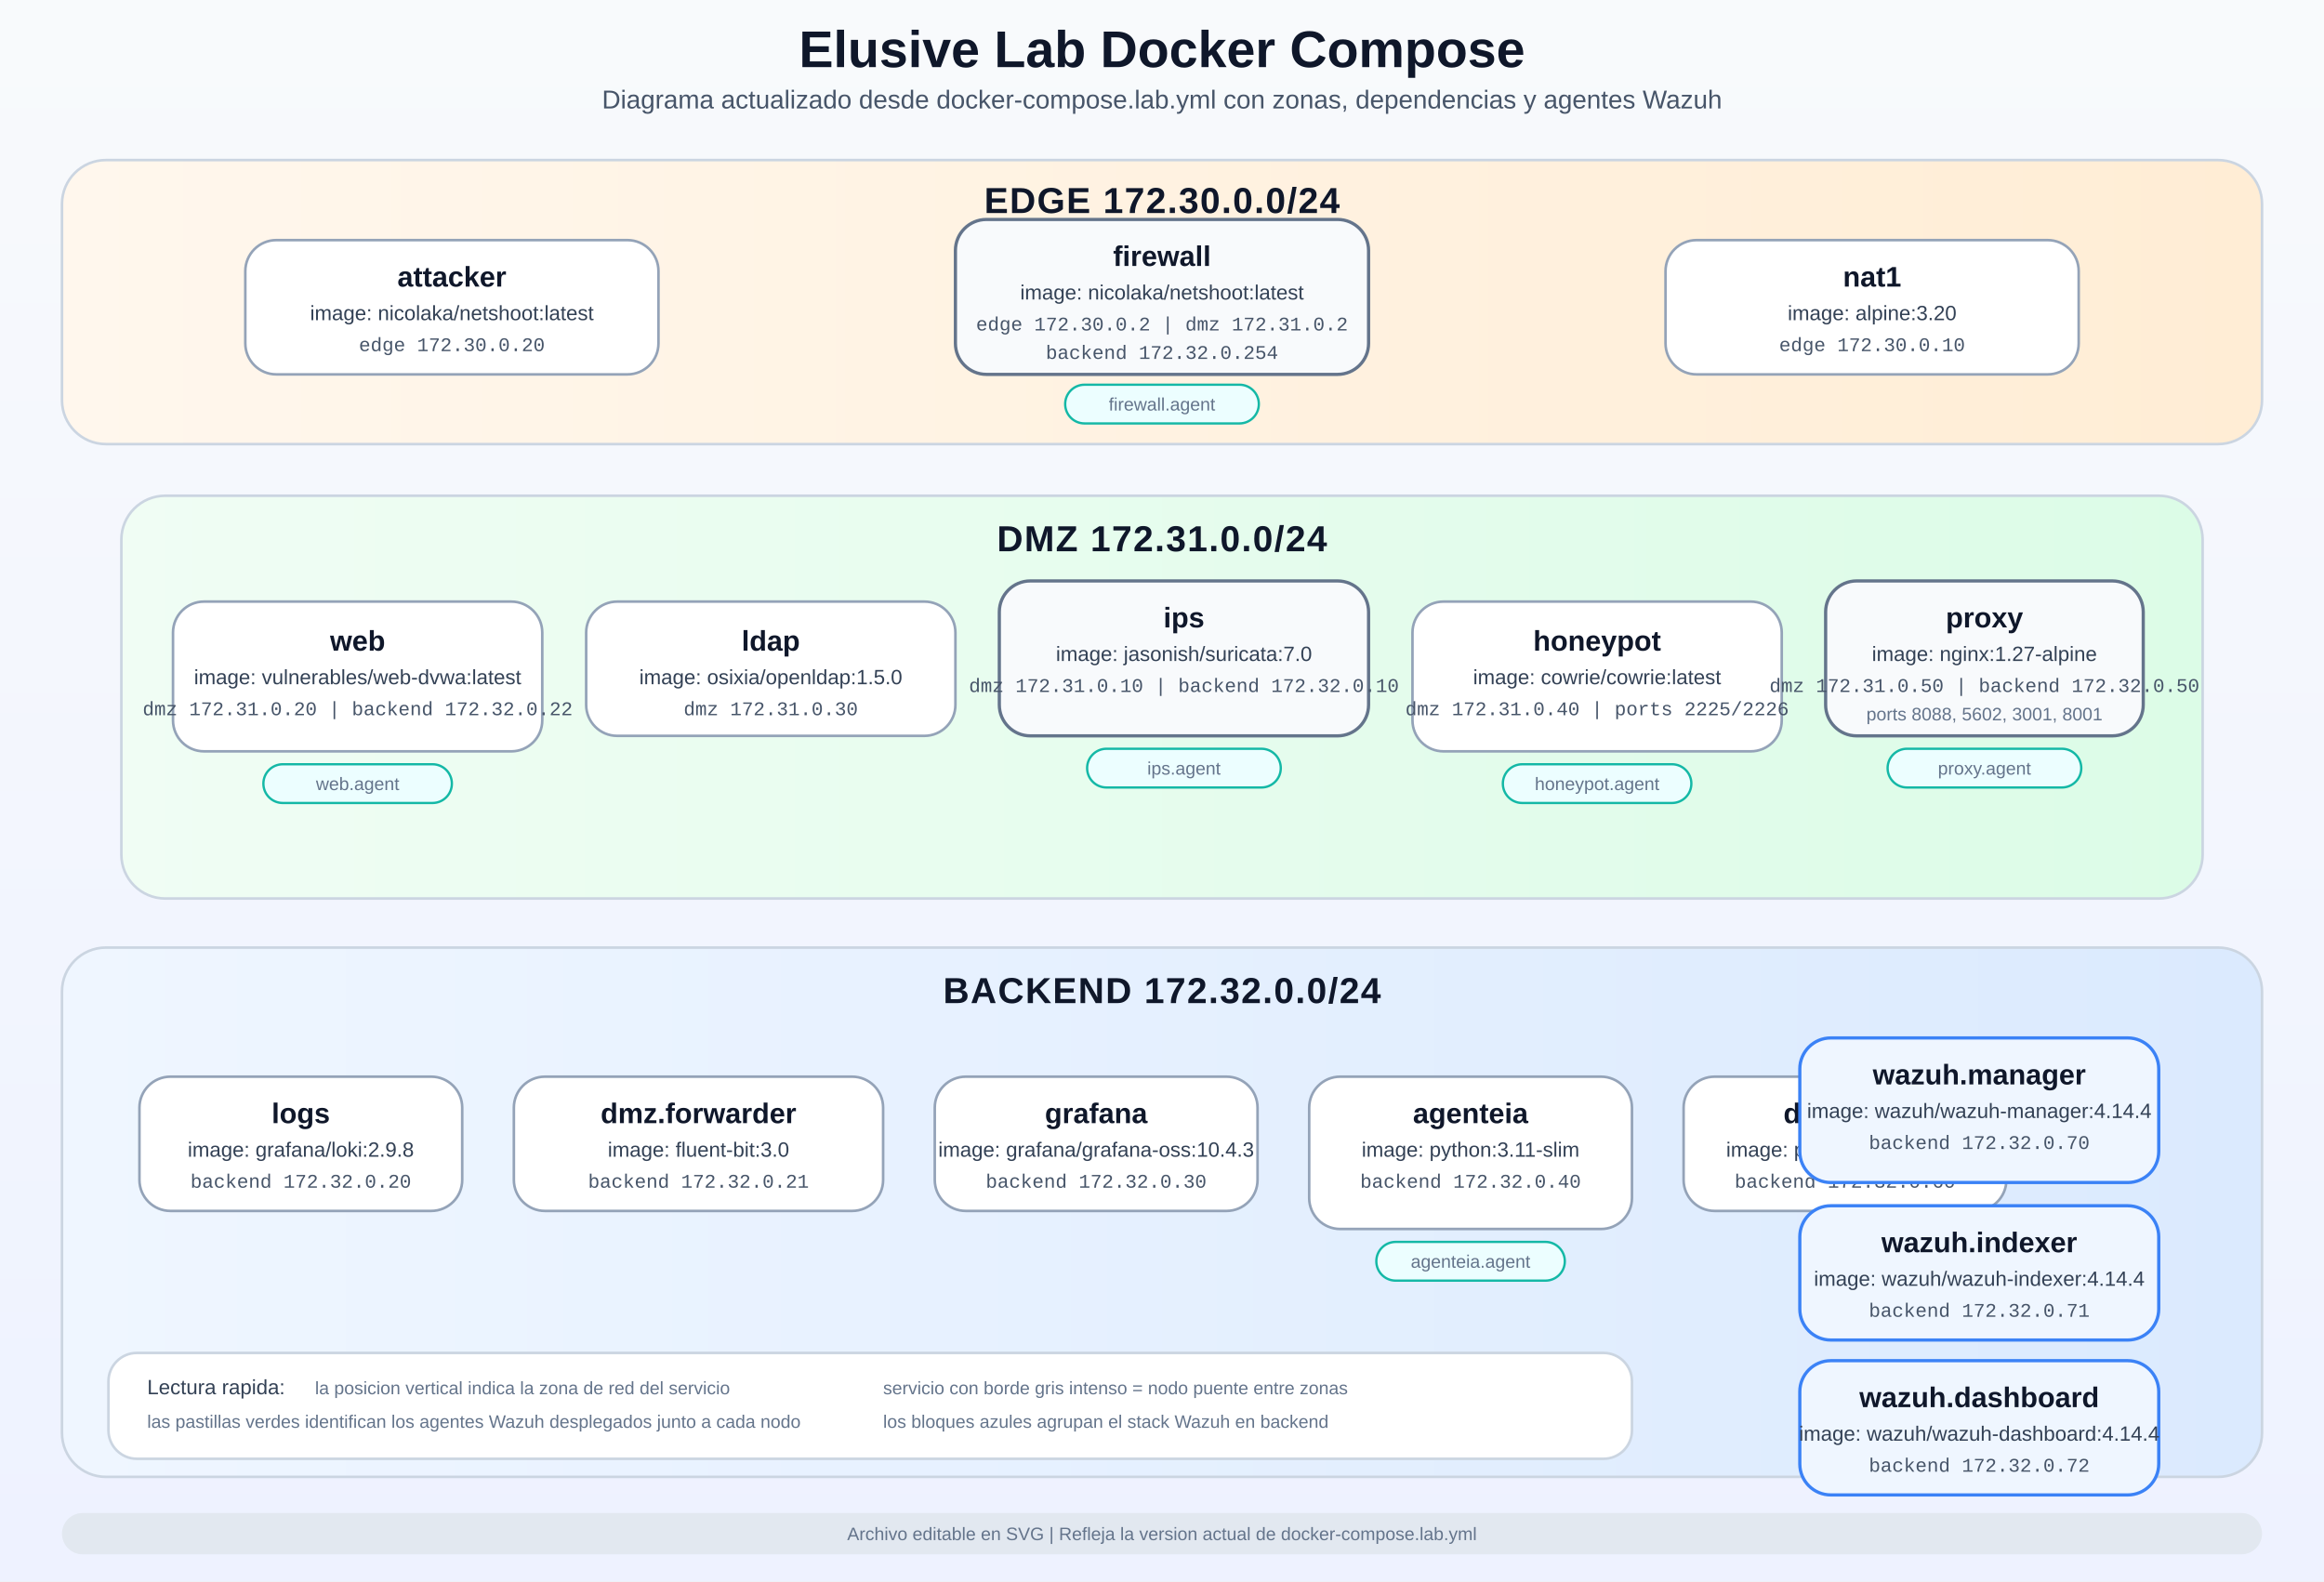
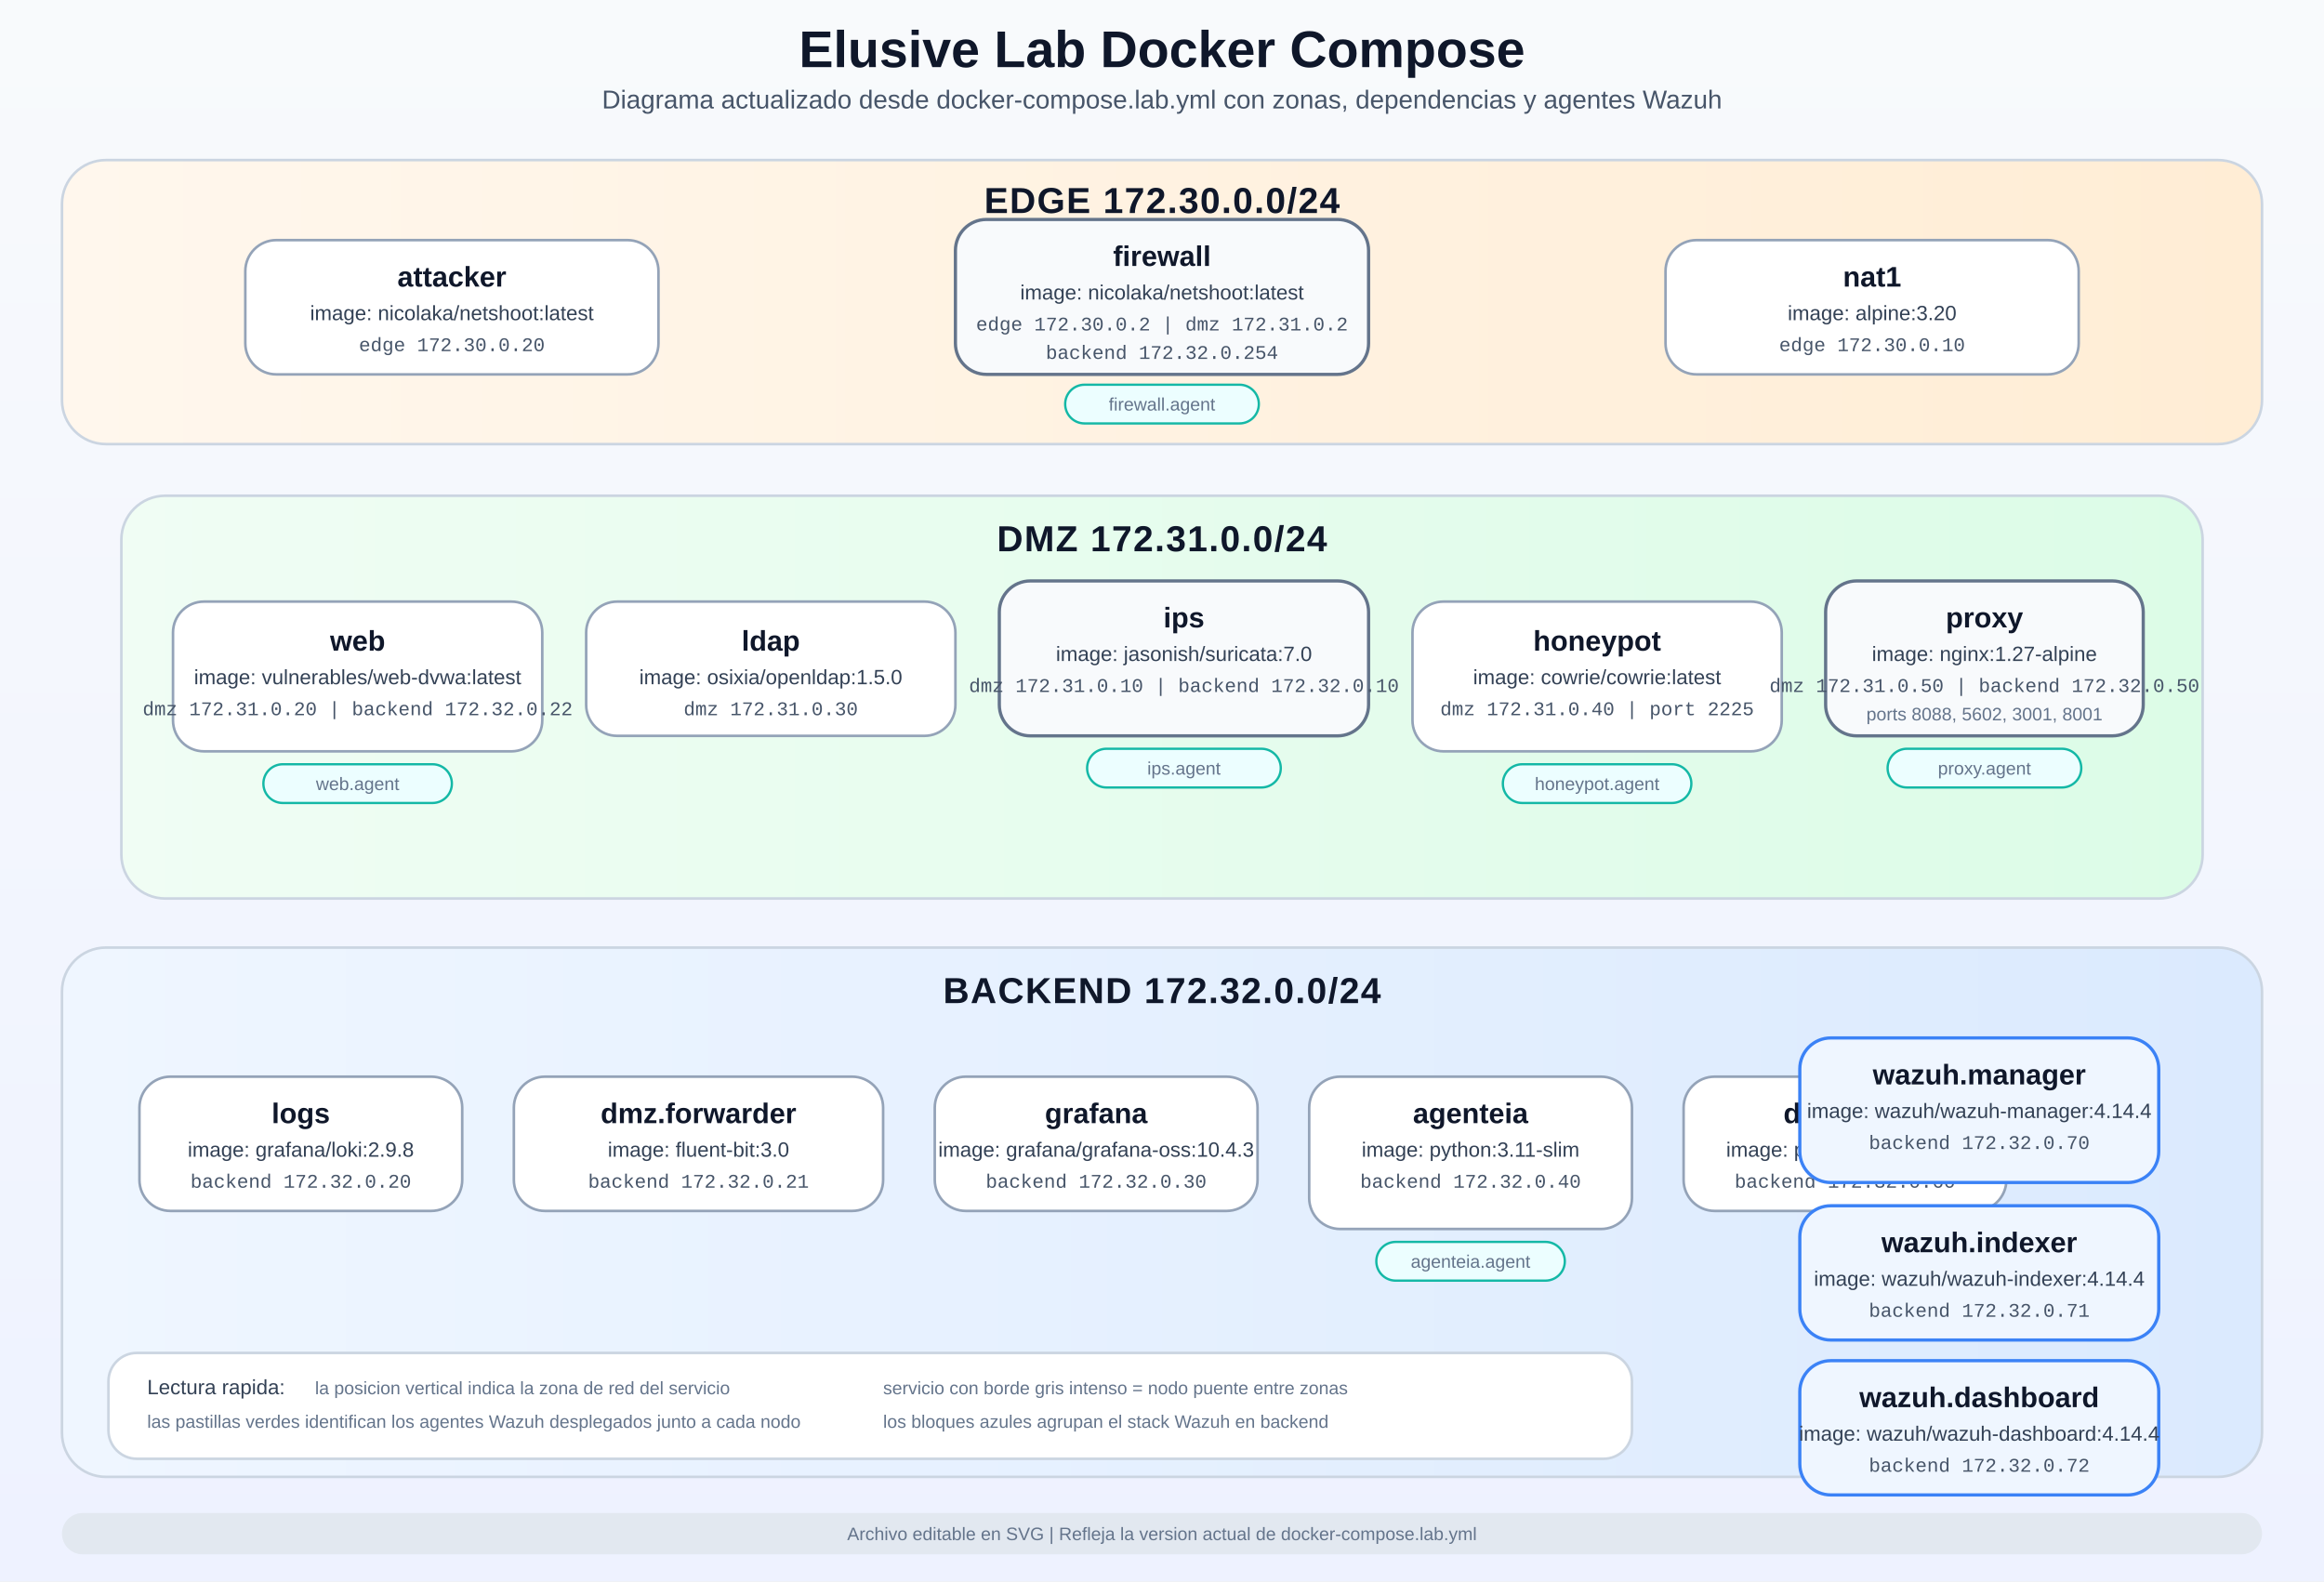
<svg xmlns="http://www.w3.org/2000/svg" width="1800" height="1225" viewBox="0 0 1800 1225">
  <defs>
    <style>
      .title { font: 700 40px 'Segoe UI', Arial, sans-serif; fill: #0f172a; }
      .subtitle { font: 500 20px 'Segoe UI', Arial, sans-serif; fill: #475569; }
      .zoneTitle { font: 700 28px 'Segoe UI', Arial, sans-serif; fill: #0f172a; letter-spacing: 1px; }
      .nodeTitle { font: 700 22px 'Segoe UI', Arial, sans-serif; fill: #0f172a; }
      .body { font: 500 16px 'Segoe UI', Arial, sans-serif; fill: #334155; }
      .mono { font: 500 15px 'Consolas', 'Courier New', monospace; fill: #475569; }
      .note { font: 500 14px 'Segoe UI', Arial, sans-serif; fill: #64748b; }
      .zoneEdge { stroke: #cbd5e1; stroke-width: 2; }
      .service { fill: #ffffff; stroke: #94a3b8; stroke-width: 2; }
      .core { fill: #f8fafc; stroke: #64748b; stroke-width: 2.5; }
      .wazuh { fill: #eff6ff; stroke: #3b82f6; stroke-width: 2.5; }
      .agent { fill: #ecfeff; stroke: #14b8a6; stroke-width: 1.8; }
      .footer { fill: #e2e8f0; }
    </style>
    <linearGradient id="bg" x1="0" y1="0" x2="0" y2="1">
      <stop offset="0%" stop-color="#f8fafc" />
      <stop offset="100%" stop-color="#eef2ff" />
    </linearGradient>
    <linearGradient id="edgeBg" x1="0" y1="0" x2="1" y2="0">
      <stop offset="0%" stop-color="#fff7ed" />
      <stop offset="100%" stop-color="#ffedd5" />
    </linearGradient>
    <linearGradient id="dmzBg" x1="0" y1="0" x2="1" y2="0">
      <stop offset="0%" stop-color="#f0fdf4" />
      <stop offset="100%" stop-color="#dcfce7" />
    </linearGradient>
    <linearGradient id="backendBg" x1="0" y1="0" x2="1" y2="0">
      <stop offset="0%" stop-color="#eff6ff" />
      <stop offset="100%" stop-color="#dbeafe" />
    </linearGradient>
  </defs>
  <rect x="0" y="0" width="1800" height="1225" fill="url(#bg)" />
  <text x="900" y="52" text-anchor="middle" class="title">Elusive Lab Docker Compose</text>
  <text x="900" y="84" text-anchor="middle" class="subtitle">Diagrama actualizado desde docker-compose.lab.yml con zonas, dependencias y agentes Wazuh</text>
  <rect x="48" y="124" width="1704" height="220" rx="34" ry="34" fill="url(#edgeBg)" class="zoneEdge" />
  <text x="900" y="165" text-anchor="middle" class="zoneTitle">EDGE 172.30.0.0/24</text>
  <rect x="94" y="384" width="1612" height="312" rx="34" ry="34" fill="url(#dmzBg)" class="zoneEdge" />
  <text x="900" y="427" text-anchor="middle" class="zoneTitle">DMZ 172.31.0.0/24</text>
  <rect x="48" y="734" width="1704" height="410" rx="34" ry="34" fill="url(#backendBg)" class="zoneEdge" />
  <text x="900" y="777" text-anchor="middle" class="zoneTitle">BACKEND 172.32.0.0/24</text>
  <rect x="190" y="186" width="320" height="104" rx="24" ry="24" class="service" />
  <text x="350" y="222" text-anchor="middle" class="nodeTitle">attacker</text>
  <text x="350" y="248" text-anchor="middle" class="body">image: nicolaka/netshoot:latest</text>
  <text x="350" y="272" text-anchor="middle" class="mono">edge 172.30.0.20</text>
  <rect x="740" y="170" width="320" height="120" rx="24" ry="24" class="core" />
  <text x="900" y="206" text-anchor="middle" class="nodeTitle">firewall</text>
  <text x="900" y="232" text-anchor="middle" class="body">image: nicolaka/netshoot:latest</text>
  <text x="900" y="256" text-anchor="middle" class="mono">edge 172.30.0.2 | dmz 172.31.0.2</text>
  <text x="900" y="278" text-anchor="middle" class="mono">backend 172.32.0.254</text>
  <rect x="825" y="298" width="150" height="30" rx="15" ry="15" class="agent" />
  <text x="900" y="318" text-anchor="middle" class="note">firewall.agent</text>
  <rect x="1290" y="186" width="320" height="104" rx="24" ry="24" class="service" />
  <text x="1450" y="222" text-anchor="middle" class="nodeTitle">nat1</text>
  <text x="1450" y="248" text-anchor="middle" class="body">image: alpine:3.20</text>
  <text x="1450" y="272" text-anchor="middle" class="mono">edge 172.30.0.10</text>
  <rect x="134" y="466" width="286" height="116" rx="24" ry="24" class="service" />
  <text x="277" y="504" text-anchor="middle" class="nodeTitle">web</text>
  <text x="277" y="530" text-anchor="middle" class="body">image: vulnerables/web-dvwa:latest</text>
  <text x="277" y="554" text-anchor="middle" class="mono">dmz 172.31.0.20 | backend 172.32.0.22</text>
  <rect x="204" y="592" width="146" height="30" rx="15" ry="15" class="agent" />
  <text x="277" y="612" text-anchor="middle" class="note">web.agent</text>
  <rect x="454" y="466" width="286" height="104" rx="24" ry="24" class="service" />
  <text x="597" y="504" text-anchor="middle" class="nodeTitle">ldap</text>
  <text x="597" y="530" text-anchor="middle" class="body">image: osixia/openldap:1.5.0</text>
  <text x="597" y="554" text-anchor="middle" class="mono">dmz 172.31.0.30</text>
  <rect x="774" y="450" width="286" height="120" rx="24" ry="24" class="core" />
  <text x="917" y="486" text-anchor="middle" class="nodeTitle">ips</text>
  <text x="917" y="512" text-anchor="middle" class="body">image: jasonish/suricata:7.0</text>
  <text x="917" y="536" text-anchor="middle" class="mono">dmz 172.31.0.10 | backend 172.32.0.10</text>
  <rect x="842" y="580" width="150" height="30" rx="15" ry="15" class="agent" />
  <text x="917" y="600" text-anchor="middle" class="note">ips.agent</text>
  <rect x="1094" y="466" width="286" height="116" rx="24" ry="24" class="service" />
  <text x="1237" y="504" text-anchor="middle" class="nodeTitle">honeypot</text>
  <text x="1237" y="530" text-anchor="middle" class="body">image: cowrie/cowrie:latest</text>
-   <text x="1237" y="554" text-anchor="middle" class="mono">dmz 172.31.0.40 | ports 2225/2226</text>
+   <text x="1237" y="554" text-anchor="middle" class="mono">dmz 172.31.0.40 | port 2225</text>
  <rect x="1164" y="592" width="146" height="30" rx="15" ry="15" class="agent" />
  <text x="1237" y="612" text-anchor="middle" class="note">honeypot.agent</text>
  <rect x="1414" y="450" width="246" height="120" rx="24" ry="24" class="core" />
  <text x="1537" y="486" text-anchor="middle" class="nodeTitle">proxy</text>
  <text x="1537" y="512" text-anchor="middle" class="body">image: nginx:1.27-alpine</text>
  <text x="1537" y="536" text-anchor="middle" class="mono">dmz 172.31.0.50 | backend 172.32.0.50</text>
  <text x="1537" y="558" text-anchor="middle" class="note">ports 8088, 5602, 3001, 8001</text>
  <rect x="1462" y="580" width="150" height="30" rx="15" ry="15" class="agent" />
  <text x="1537" y="600" text-anchor="middle" class="note">proxy.agent</text>
  <rect x="108" y="834" width="250" height="104" rx="24" ry="24" class="service" />
  <text x="233" y="870" text-anchor="middle" class="nodeTitle">logs</text>
  <text x="233" y="896" text-anchor="middle" class="body">image: grafana/loki:2.9.8</text>
  <text x="233" y="920" text-anchor="middle" class="mono">backend 172.32.0.20</text>
  <rect x="398" y="834" width="286" height="104" rx="24" ry="24" class="service" />
  <text x="541" y="870" text-anchor="middle" class="nodeTitle">dmz.forwarder</text>
  <text x="541" y="896" text-anchor="middle" class="body">image: fluent-bit:3.0</text>
  <text x="541" y="920" text-anchor="middle" class="mono">backend 172.32.0.21</text>
  <rect x="724" y="834" width="250" height="104" rx="24" ry="24" class="service" />
  <text x="849" y="870" text-anchor="middle" class="nodeTitle">grafana</text>
  <text x="849" y="896" text-anchor="middle" class="body">image: grafana/grafana-oss:10.4.3</text>
  <text x="849" y="920" text-anchor="middle" class="mono">backend 172.32.0.30</text>
  <rect x="1014" y="834" width="250" height="118" rx="24" ry="24" class="service" />
  <text x="1139" y="870" text-anchor="middle" class="nodeTitle">agenteia</text>
  <text x="1139" y="896" text-anchor="middle" class="body">image: python:3.11-slim</text>
  <text x="1139" y="920" text-anchor="middle" class="mono">backend 172.32.0.40</text>
  <rect x="1066" y="962" width="146" height="30" rx="15" ry="15" class="agent" />
  <text x="1139" y="982" text-anchor="middle" class="note">agenteia.agent</text>
  <rect x="1304" y="834" width="250" height="104" rx="24" ry="24" class="service" />
  <text x="1429" y="870" text-anchor="middle" class="nodeTitle">database</text>
  <text x="1429" y="896" text-anchor="middle" class="body">image: postgres:16-alpine</text>
  <text x="1429" y="920" text-anchor="middle" class="mono">backend 172.32.0.60</text>
  <rect x="1394" y="804" width="278" height="112" rx="24" ry="24" class="wazuh" />
  <text x="1533" y="840" text-anchor="middle" class="nodeTitle">wazuh.manager</text>
  <text x="1533" y="866" text-anchor="middle" class="body">image: wazuh/wazuh-manager:4.14.4</text>
  <text x="1533" y="890" text-anchor="middle" class="mono">backend 172.32.0.70</text>
  <rect x="1394" y="934" width="278" height="104" rx="24" ry="24" class="wazuh" />
  <text x="1533" y="970" text-anchor="middle" class="nodeTitle">wazuh.indexer</text>
  <text x="1533" y="996" text-anchor="middle" class="body">image: wazuh/wazuh-indexer:4.14.4</text>
  <text x="1533" y="1020" text-anchor="middle" class="mono">backend 172.32.0.71</text>
  <rect x="1394" y="1054" width="278" height="104" rx="24" ry="24" class="wazuh" />
  <text x="1533" y="1090" text-anchor="middle" class="nodeTitle">wazuh.dashboard</text>
  <text x="1533" y="1116" text-anchor="middle" class="body">image: wazuh/wazuh-dashboard:4.14.4</text>
  <text x="1533" y="1140" text-anchor="middle" class="mono">backend 172.32.0.72</text>
  <rect x="84" y="1048" width="1180" height="82" rx="22" ry="22" fill="#ffffff" stroke="#cbd5e1" stroke-width="2" />
  <text x="114" y="1080" class="body">Lectura rapida:</text>
  <text x="244" y="1080" class="note">la posicion vertical indica la zona de red del servicio</text>
  <text x="114" y="1106" class="note">las pastillas verdes identifican los agentes Wazuh desplegados junto a cada nodo</text>
  <text x="684" y="1080" class="note">servicio con borde gris intenso = nodo puente entre zonas</text>
  <text x="684" y="1106" class="note">los bloques azules agrupan el stack Wazuh en backend</text>
  <rect x="48" y="1172" width="1704" height="32" rx="16" ry="16" class="footer" />
  <text x="900" y="1193" text-anchor="middle" class="note">Archivo editable en SVG | Refleja la version actual de docker-compose.lab.yml</text>
</svg>
